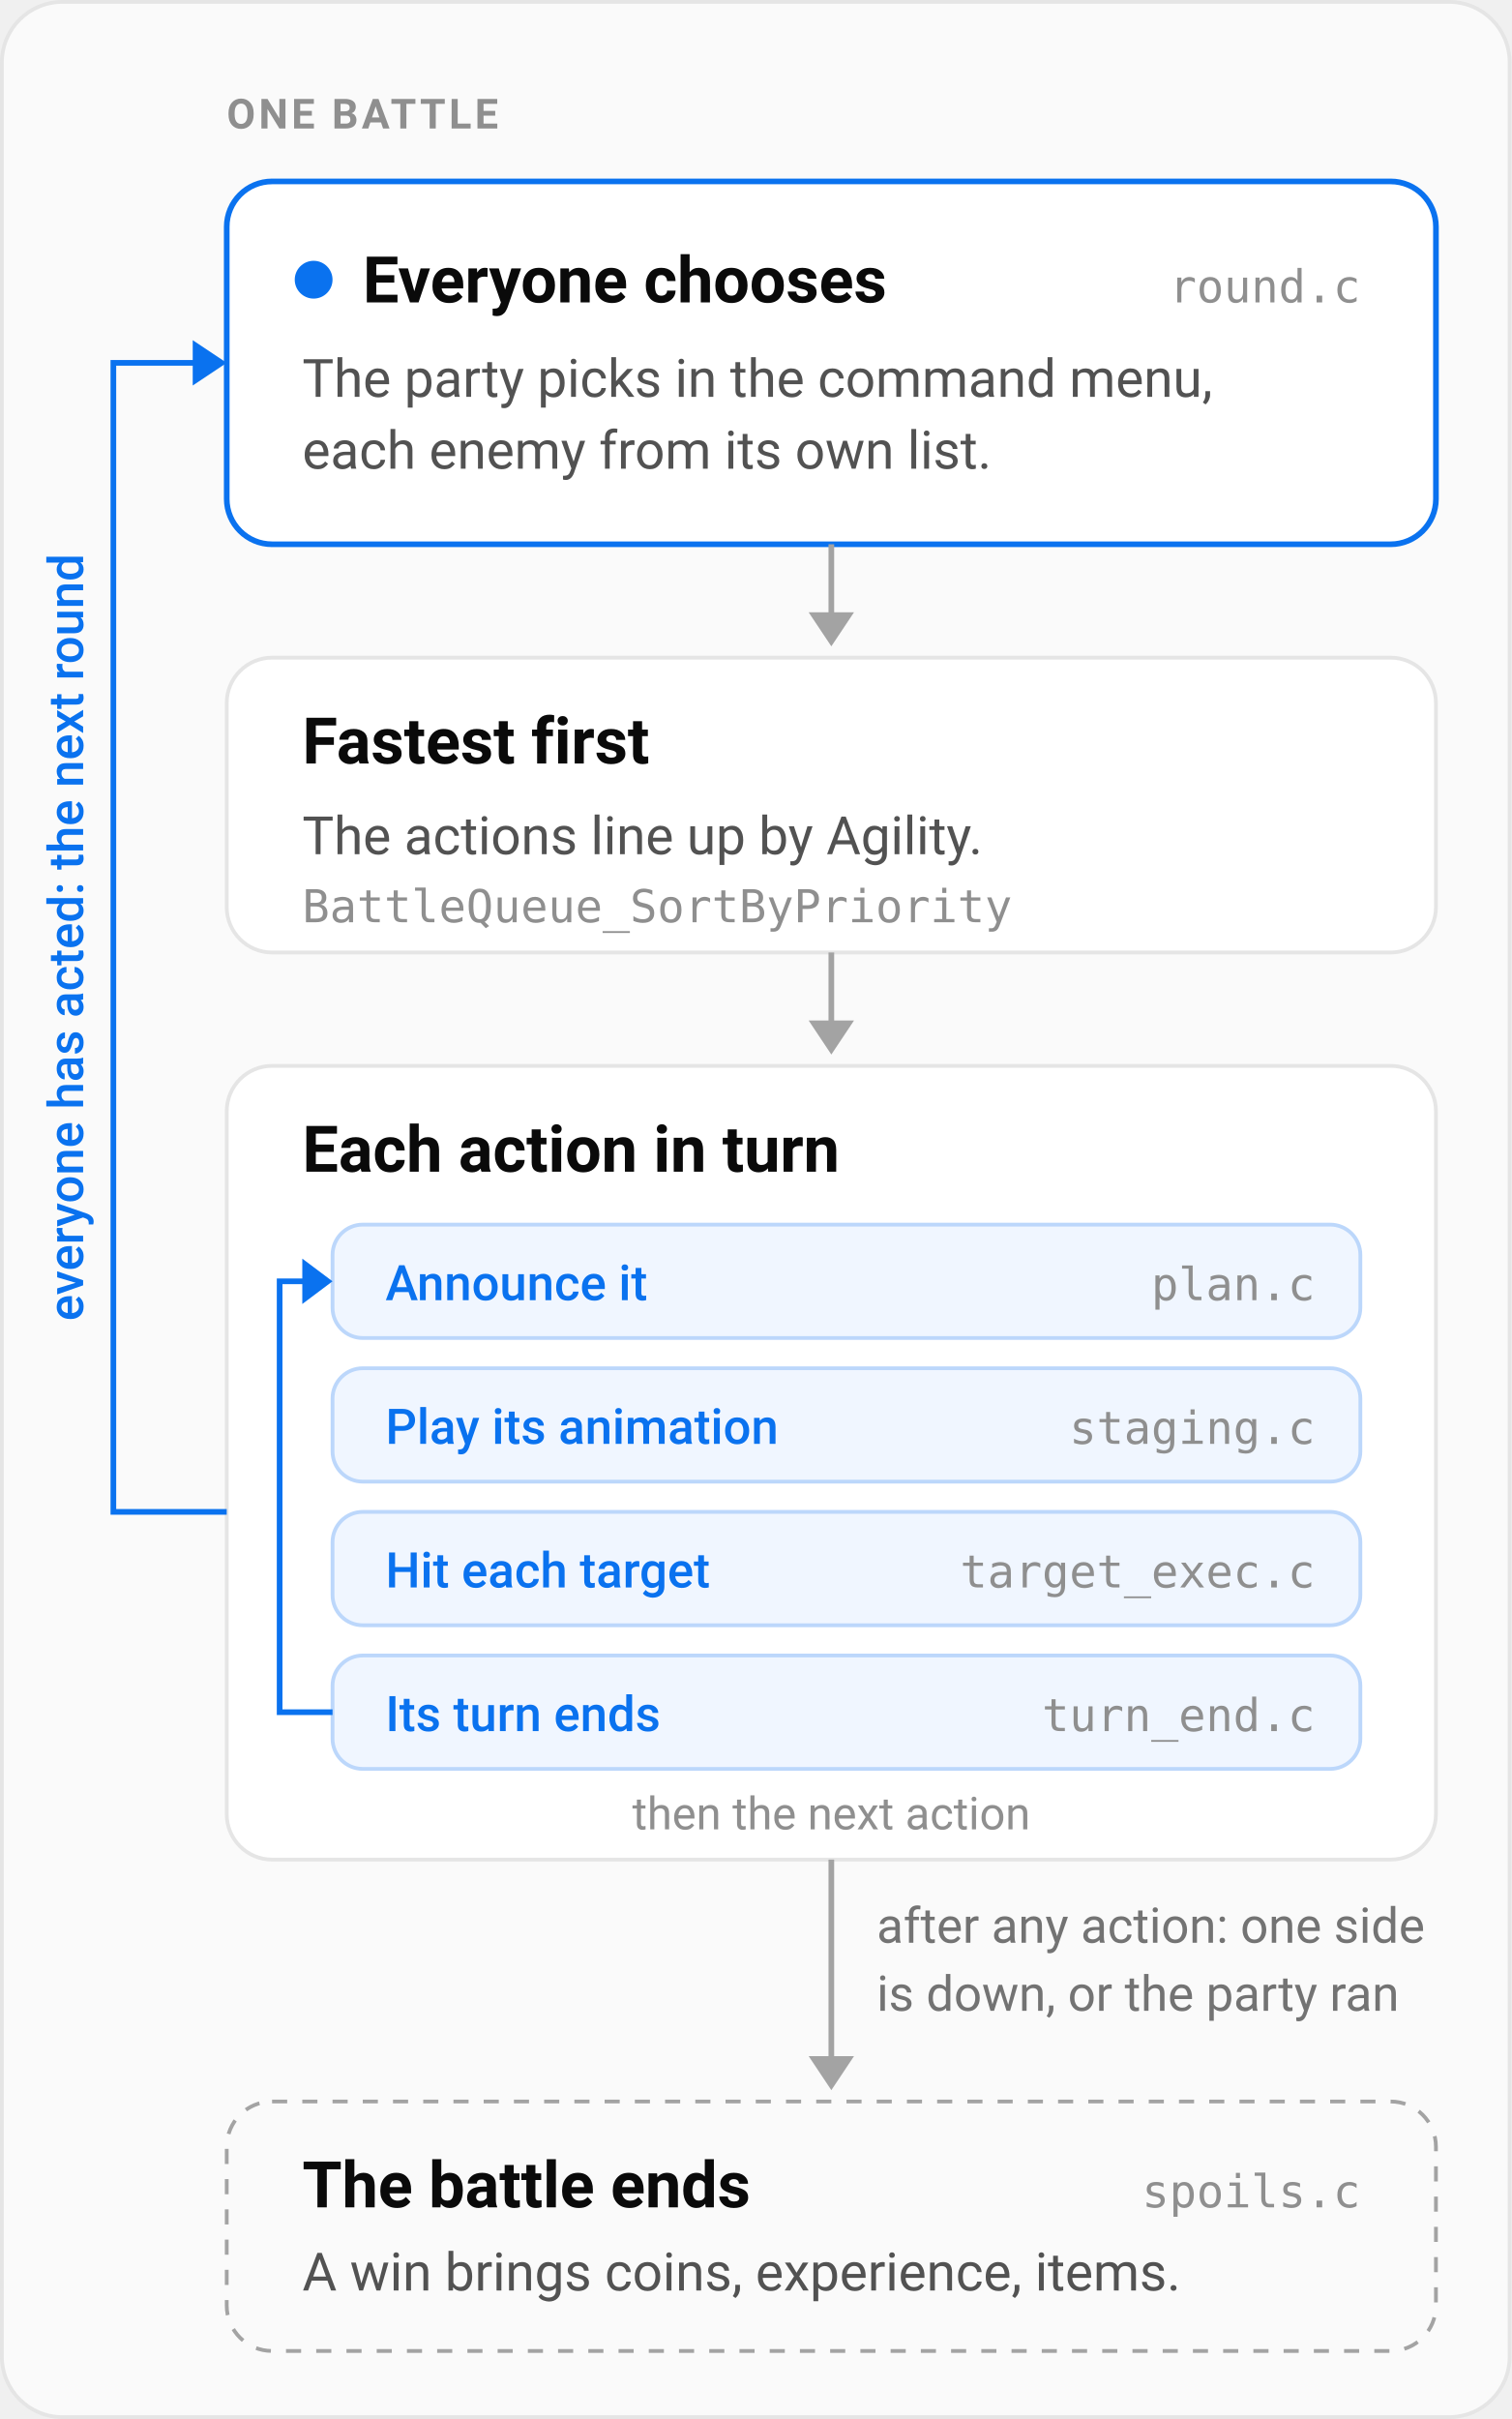
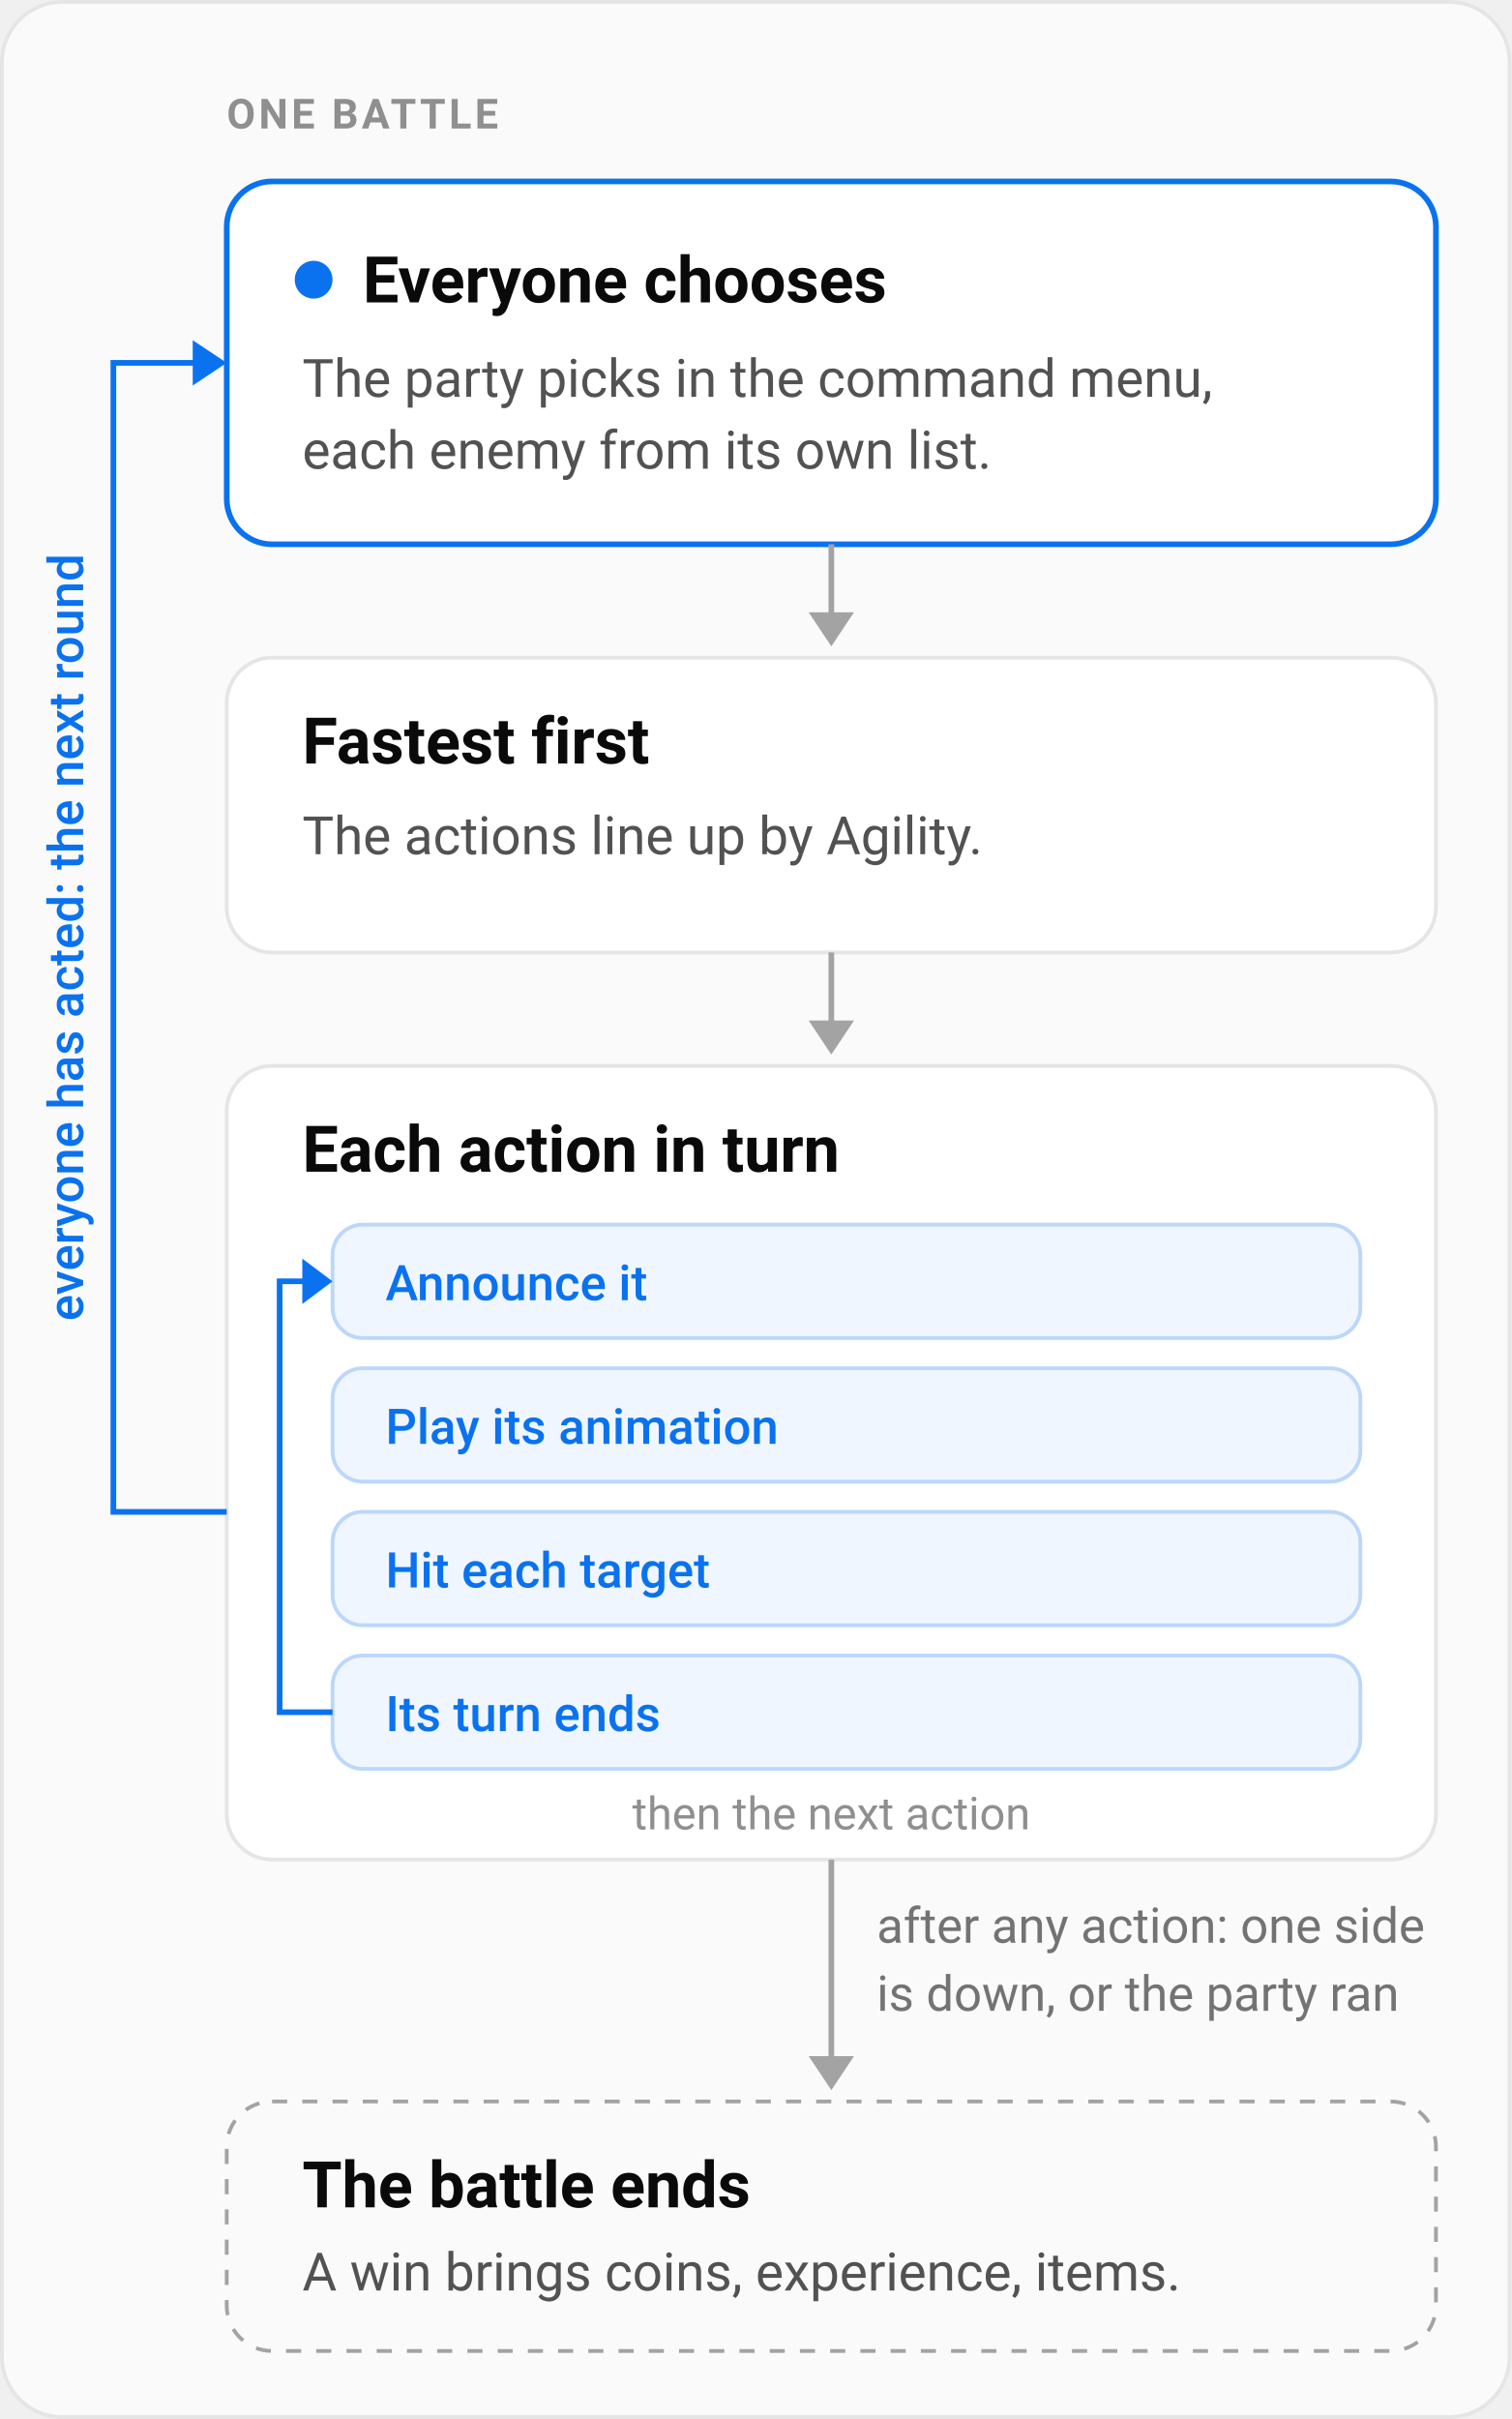
<svg xmlns="http://www.w3.org/2000/svg" width="480" viewBox="0 0 400 640" role="img" aria-labelledby="title desc">
  <style>
    .panel { fill: #fafafa; stroke: #e5e5e5; }
    .card { fill: #ffffff; stroke: #e5e5e5; }
    .card-accent { fill: #ffffff; stroke: #0a72ef; stroke-width: 1.5; }
    .card-exit { fill: #fafafa; stroke: #a3a3a3; stroke-dasharray: 4 4; }
    .chip { fill: #f0f6ff; stroke: #bcd7fb; }
    .chip-exit { fill: #fff3f0; stroke: #f6c3b7; }
    .chip-wait { fill: #f5f5f5; stroke: #d4d4d4; }
    .chip-ok { fill: #effaf2; stroke: #b4e3c2; }
    .h { fill: #0a0a0a; font: 600 15px ui-sans-serif, system-ui, -apple-system, "Segoe UI", Roboto, sans-serif; }
    .big { fill: #0a0a0a; font: 600 17px ui-sans-serif, system-ui, -apple-system, "Segoe UI", Roboto, sans-serif; }
    .p { fill: #525252; font: 400 14px ui-sans-serif, system-ui, -apple-system, "Segoe UI", Roboto, sans-serif; }
    .sub { fill: #8f8f8f; font: 400 13px ui-sans-serif, system-ui, -apple-system, "Segoe UI", Roboto, sans-serif; }
    .small { fill: #8f8f8f; font: 400 12px ui-sans-serif, system-ui, -apple-system, "Segoe UI", Roboto, sans-serif; }
    .k { fill: #0a72ef; font: 500 13px ui-sans-serif, system-ui, -apple-system, "Segoe UI", Roboto, sans-serif; }
    .kb { fill: #0a72ef; font: 600 15px ui-sans-serif, system-ui, -apple-system, "Segoe UI", Roboto, sans-serif; }
    .kx { fill: #c2410c; font: 500 13px ui-sans-serif, system-ui, -apple-system, "Segoe UI", Roboto, sans-serif; }
    .kw { fill: #525252; font: 500 13px ui-sans-serif, system-ui, -apple-system, "Segoe UI", Roboto, sans-serif; }
    .ko { fill: #15803d; font: 500 13px ui-sans-serif, system-ui, -apple-system, "Segoe UI", Roboto, sans-serif; }
    .code { fill: #8f8f8f; font: 400 12px ui-monospace, SFMono-Regular, Menlo, Consolas, monospace; }
    .eyebrow { fill: #8f8f8f; font: 600 11px ui-sans-serif, system-ui, -apple-system, "Segoe UI", Roboto, sans-serif; letter-spacing: 0.08em; }
    .label { fill: #737373; font: 400 13px ui-sans-serif, system-ui, -apple-system, "Segoe UI", Roboto, sans-serif; }
    .wire { fill: none; stroke: #a3a3a3; stroke-width: 1.5; }
    .wire-accent { fill: none; stroke: #0a72ef; stroke-width: 1.5; }
    .wire-dash { fill: none; stroke: #a3a3a3; stroke-width: 1.5; stroke-dasharray: 3 4; }
    .head { fill: #a3a3a3; }
    .head-accent { fill: #0a72ef; }
    .dot { fill: #0a72ef; }
    .bar { fill: #0a72ef; }
    .bar-soft { fill: #0a72ef; fill-opacity: 0.35; }
    .bar-muted { fill: #d4d4d4; }
    .bar-exit { fill: #ea580c; }
    .bar-ok { fill: #16a34a; }
    .rule { stroke: #e5e5e5; stroke-width: 1; fill: none; }
    .axis { stroke: #a3a3a3; stroke-width: 1; fill: none; }
    .line-accent { fill: none; stroke: #0a72ef; stroke-width: 3; stroke-linecap: round; stroke-linejoin: round; }
    .line-ok { fill: none; stroke: #16a34a; stroke-width: 3; stroke-linecap: round; stroke-linejoin: round; }
    .unit { fill: #0a72ef; }
    .foe { fill: #737373; }
    .foe-soft { fill: #d4d4d4; }
    @media (prefers-color-scheme: dark) {
      .panel { fill: #0a0a0a; stroke: #262626; }
      .card { fill: #111111; stroke: #2e2e2e; }
      .card-accent { fill: #111111; stroke: #3b8eff; }
      .card-exit { fill: #0a0a0a; stroke: #525252; }
      .chip { fill: #0d1a2e; stroke: #1e3a66; }
      .chip-exit { fill: #2a130c; stroke: #5c2a1a; }
      .chip-wait { fill: #1a1a1a; stroke: #333333; }
      .chip-ok { fill: #0c2214; stroke: #1d4d2c; }
      .h, .big { fill: #ededed; }
      .p, .kw { fill: #a1a1a1; }
      .sub, .small, .code, .eyebrow { fill: #7c7c7c; }
      .label { fill: #8f8f8f; }
      .k, .kb { fill: #66a6ff; }
      .kx { fill: #fb8b5e; }
      .ko { fill: #4ade80; }
      .wire, .wire-dash { stroke: #5c5c5c; }
      .wire-accent { stroke: #3b8eff; }
      .head { fill: #5c5c5c; }
      .head-accent, .dot, .bar, .unit { fill: #3b8eff; }
      .bar-soft { fill: #3b8eff; fill-opacity: 0.35; }
      .bar-muted, .foe-soft { fill: #333333; }
      .bar-exit { fill: #fb8b5e; }
      .bar-ok { fill: #22c55e; }
      .rule { stroke: #262626; }
      .axis { stroke: #5c5c5c; }
      .line-accent { stroke: #3b8eff; }
      .line-ok { stroke: #22c55e; }
      .foe { fill: #8f8f8f; }
    }
  </style>
  <rect class="panel" x="0.5" y="0.5" width="399" height="639" rx="16" />
  <text class="eyebrow" x="60" y="34">ONE BATTLE</text>
  <rect class="card-accent" x="60" y="48" width="320" height="96" rx="12" />
  <circle class="dot" cx="83" cy="74" r="5" />
  <text class="big" x="96" y="80">Everyone chooses</text>
  <text class="p" x="80" y="105">The party picks in the command menu,</text>
  <text class="p" x="80" y="124">each enemy from its own list.</text>
-   <text class="code" x="360" y="80" text-anchor="end">round.c</text>
  <path class="wire" d="M 220 144 V 166" />
  <path class="head" d="M 214 162 h 12 l -6 9 z" />
  <rect class="card" x="60" y="174" width="320" height="78" rx="12" />
  <text class="big" x="80" y="202">Fastest first</text>
  <text class="p" x="80" y="226">The actions line up by Agility.</text>
-   <text class="code" x="80" y="244">BattleQueue_SortByPriority</text>
  <path class="wire" d="M 220 252 V 274" />
  <path class="head" d="M 214 270 h 12 l -6 9 z" />
  <rect class="card" x="60" y="282" width="320" height="210" rx="12" />
  <text class="big" x="80" y="310">Each action in turn</text>
  <rect class="chip" x="88" y="324" width="272" height="30" rx="8" />
  <text class="k" x="102" y="344">Announce it</text>
-   <text class="code" x="348" y="344" text-anchor="end">plan.c</text>
  <rect class="chip" x="88" y="362" width="272" height="30" rx="8" />
  <text class="k" x="102" y="382">Play its animation</text>
-   <text class="code" x="348" y="382" text-anchor="end">staging.c</text>
  <rect class="chip" x="88" y="400" width="272" height="30" rx="8" />
  <text class="k" x="102" y="420">Hit each target</text>
-   <text class="code" x="348" y="420" text-anchor="end">target_exec.c</text>
  <rect class="chip" x="88" y="438" width="272" height="30" rx="8" />
  <text class="k" x="102" y="458">Its turn ends</text>
-   <text class="code" x="348" y="458" text-anchor="end">turn_end.c</text>
  <path class="wire-accent" d="M 88 453 H 74 V 339 H 82" />
  <path class="head-accent" d="M 80 333 v 12 l 8 -6 z" />
  <text class="small" x="220" y="484" text-anchor="middle">then the next action</text>
  <path class="wire-accent" d="M 60 400 H 30 V 96 H 54" />
  <path class="head-accent" d="M 51 90 v 12 l 9 -6 z" />
  <text class="k" transform="translate(22 248) rotate(-90)" text-anchor="middle">everyone has acted: the next round</text>
  <path class="wire" d="M 220 492 V 548" />
  <path class="head" d="M 214 544 h 12 l -6 9 z" />
  <text class="label" x="232" y="514">after any action: one side</text>
  <text class="label" x="232" y="532">is down, or the party ran</text>
  <rect class="card-exit" x="60" y="556" width="320" height="66" rx="12" />
  <text class="big" x="80" y="584">The battle ends</text>
  <text class="p" x="80" y="606">A win brings coins, experience, items.</text>
-   <text class="code" x="360" y="584" text-anchor="end">spoils.c</text>
</svg>
